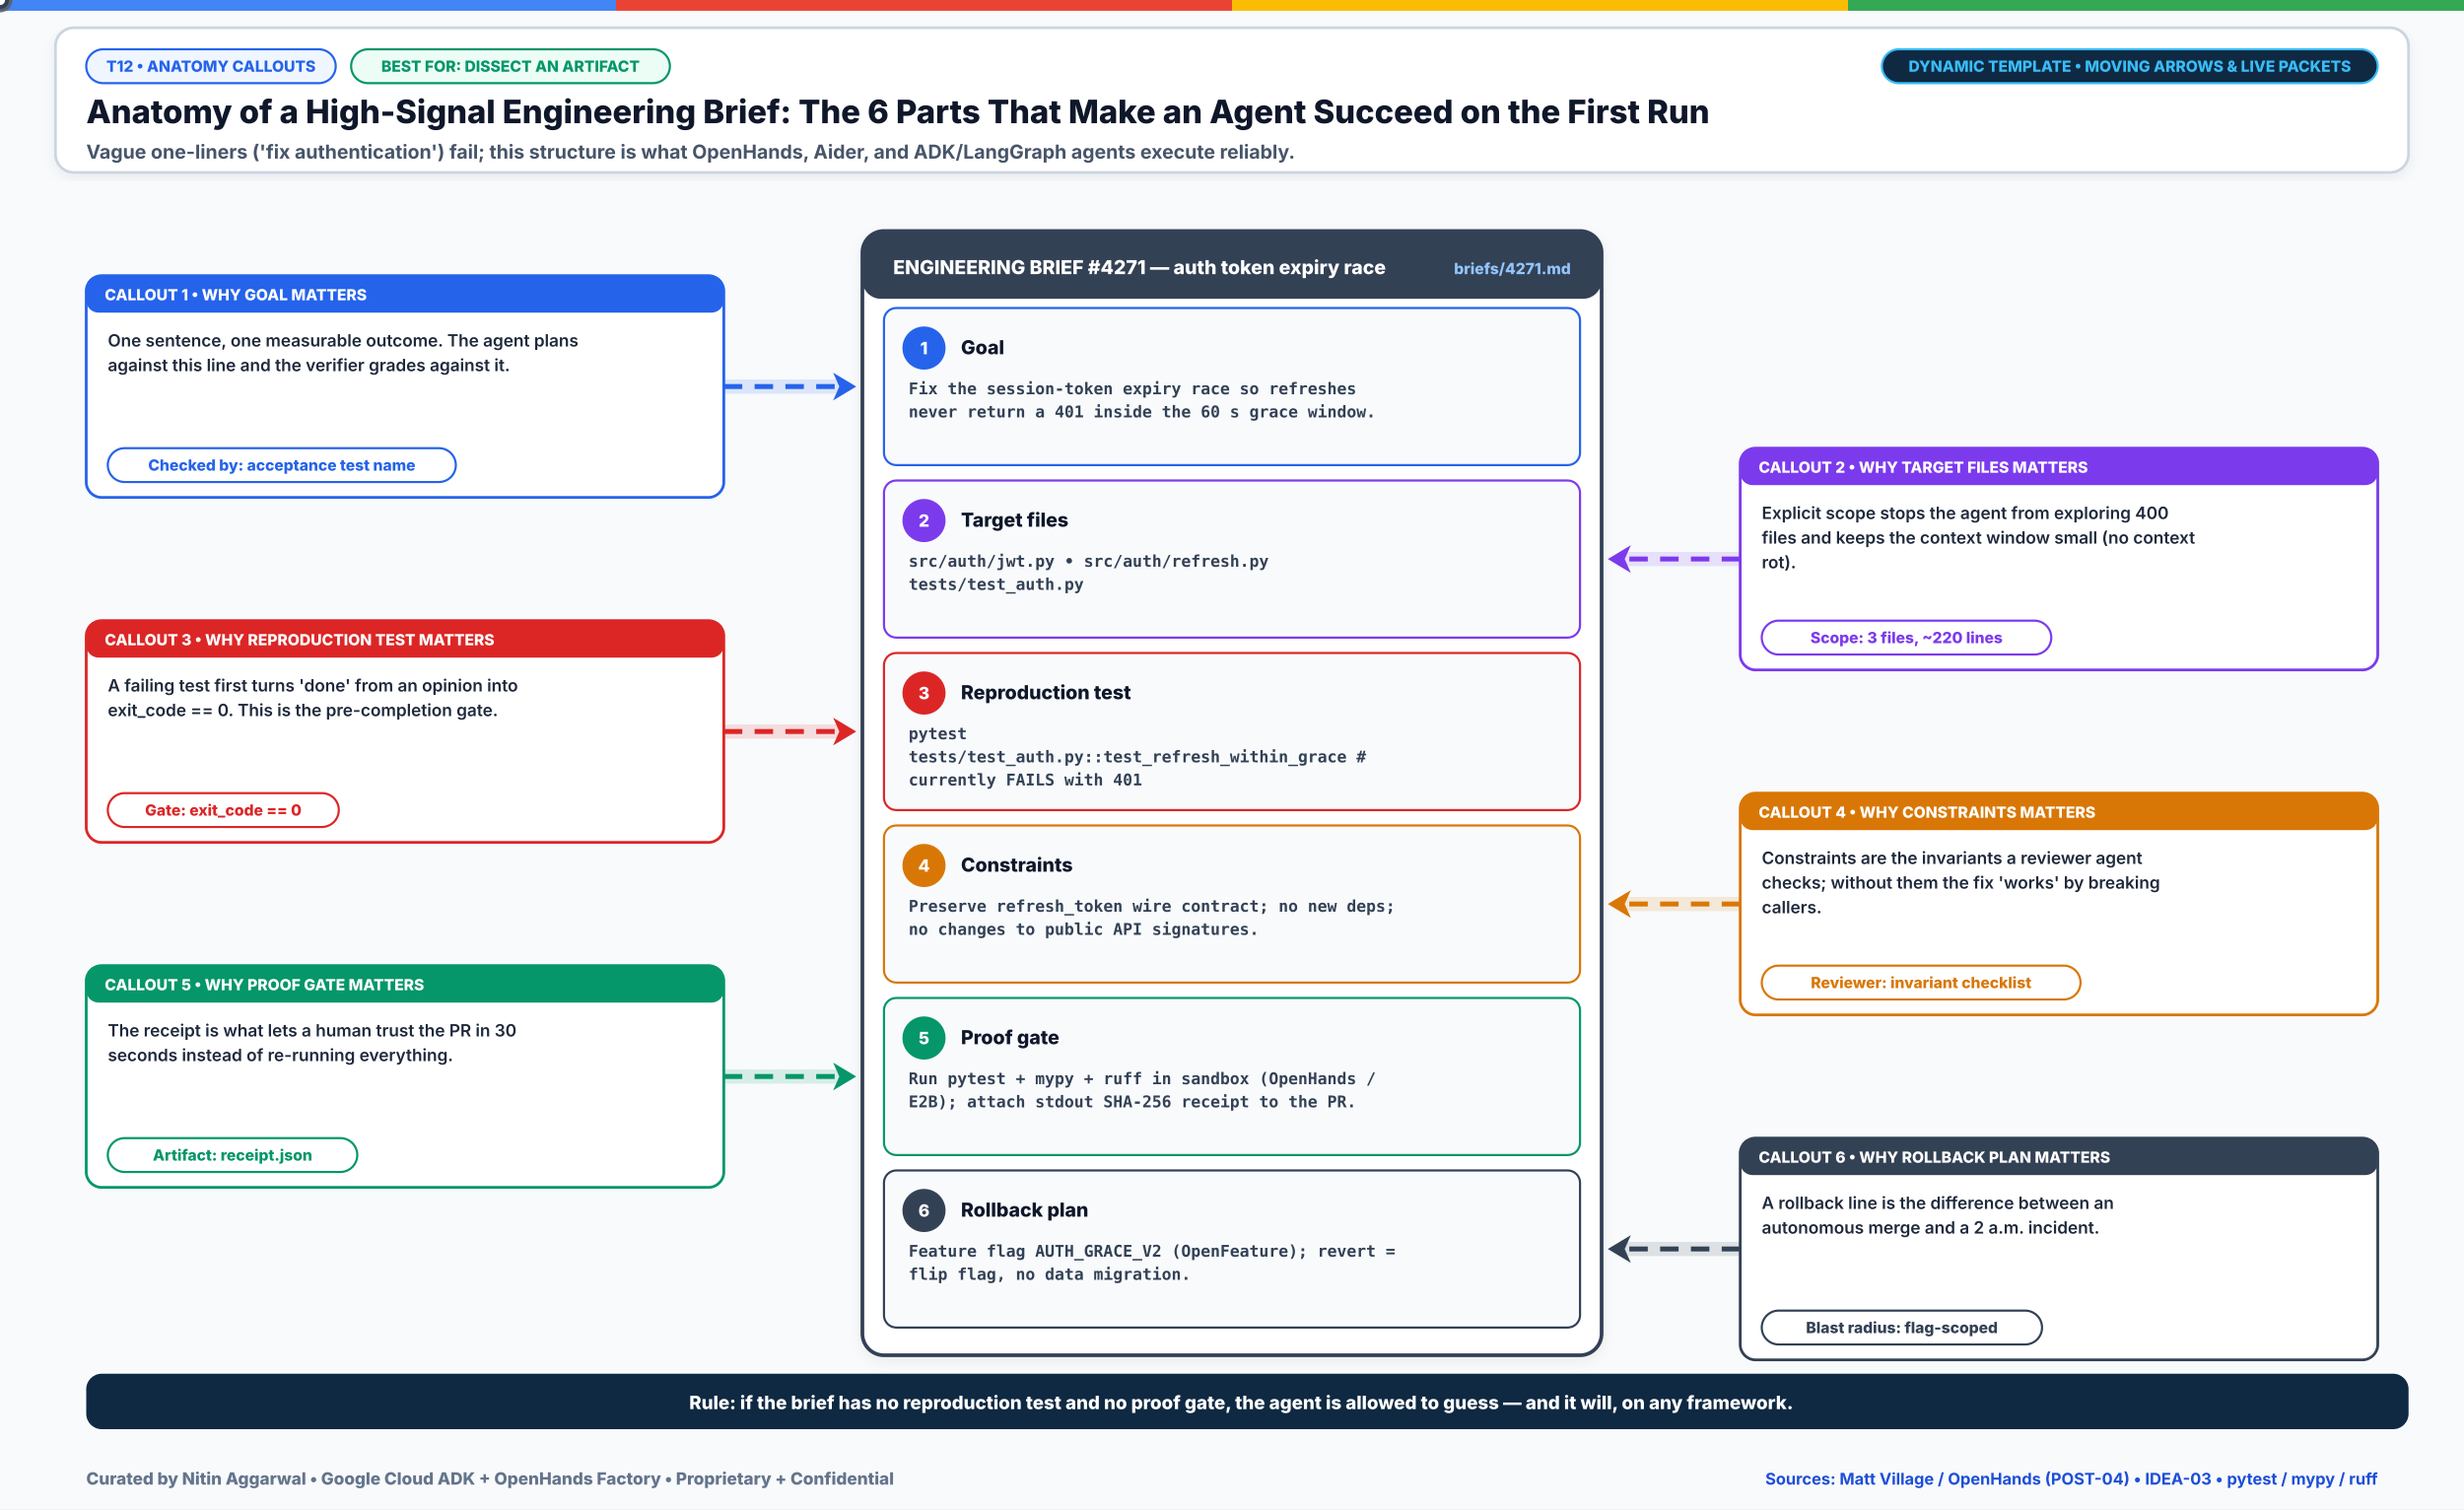
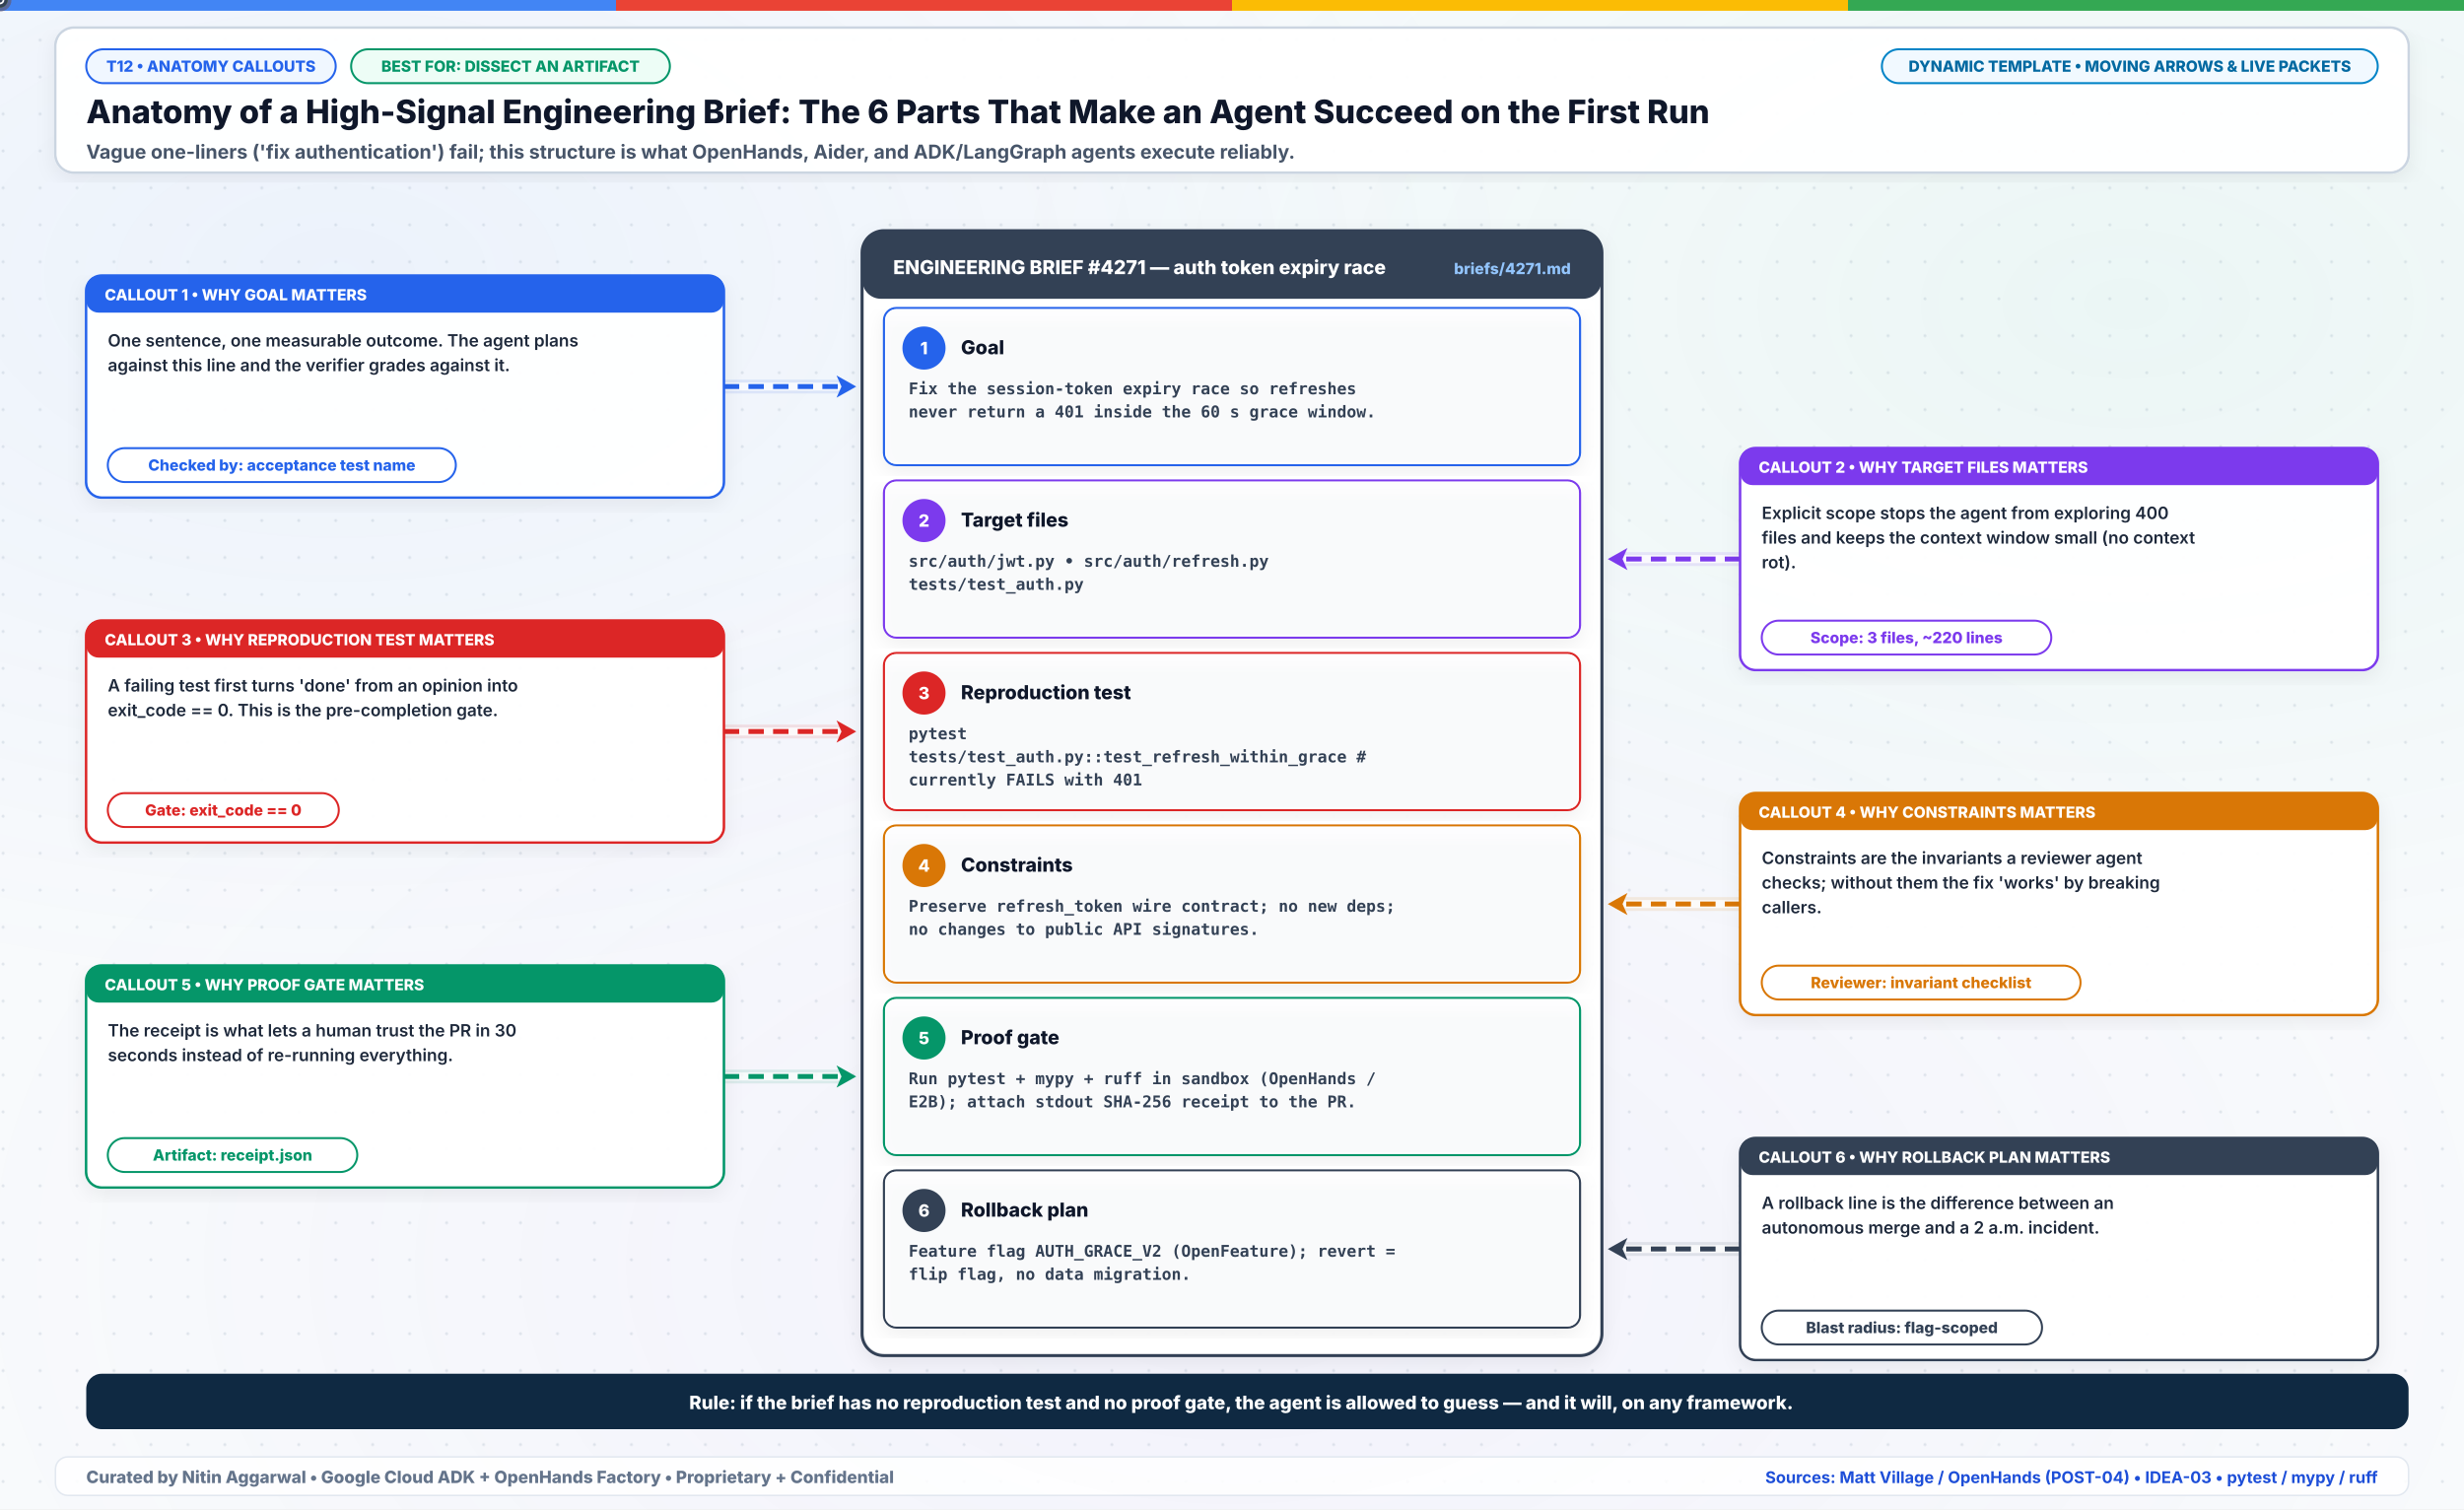
<svg xmlns="http://www.w3.org/2000/svg" viewBox="0 0 1600 980" width="1600" height="980">
  <defs>
-     <filter id="shadow" x="-2%" y="-2%" width="104%" height="108%">
-       <feDropShadow dx="0" dy="3" stdDeviation="4" flood-color="#0F172A" flood-opacity="0.06" />
+     <filter id="shadow" x="-3%" y="-3%" width="106%" height="110%">
+       <feDropShadow dx="0" dy="4" stdDeviation="6" flood-color="#0F172A" flood-opacity="0.065" />
    </filter>
+     <linearGradient id="glassCardGrad" x1="0" y1="0" x2="0" y2="1">
+       <stop offset="0%" stop-color="#FFFFFF" stop-opacity="0.96" />
+       <stop offset="100%" stop-color="#F8FAFC" stop-opacity="0.90" />
+     </linearGradient>
+     <linearGradient id="glassSheen" x1="0" y1="0" x2="0" y2="1">
+       <stop offset="0%" stop-color="#FFFFFF" stop-opacity="0.72" />
+       <stop offset="100%" stop-color="#FFFFFF" stop-opacity="0.0" />
+     </linearGradient>
+     <radialGradient id="meshBlue" cx="14%" cy="18%" r="48%">
+       <stop offset="0%" stop-color="#4285F4" stop-opacity="0.065" />
+       <stop offset="100%" stop-color="#4285F4" stop-opacity="0.0" />
+     </radialGradient>
+     <radialGradient id="meshEmerald" cx="86%" cy="20%" r="46%">
+       <stop offset="0%" stop-color="#10B981" stop-opacity="0.055" />
+       <stop offset="100%" stop-color="#10B981" stop-opacity="0.0" />
+     </radialGradient>
+     <radialGradient id="meshViolet" cx="50%" cy="84%" r="52%">
+       <stop offset="0%" stop-color="#8B5CF6" stop-opacity="0.048" />
+       <stop offset="100%" stop-color="#8B5CF6" stop-opacity="0.0" />
+     </radialGradient>
+     <pattern id="archGrid" width="24" height="24" patternUnits="userSpaceOnUse">
+       <circle cx="2" cy="2" r="1" fill="#94A3B8" fill-opacity="0.22" />
+     </pattern>
    <style>
@keyframes flowDash { from { stroke-dashoffset: 40; } to { stroke-dashoffset: 0; } }
.flow-line { animation: flowDash 1.0s linear infinite; }
@keyframes pulseStroke { 0%,100% { stroke-width: 2.4px; } 50% { stroke-width: 5px; } }
.pulse { animation: pulseStroke 2.2s ease-in-out infinite; }
@keyframes blink { 0%,100% { opacity: 1; } 50% { opacity: 0.35; } }
.blink { animation: blink 1.4s ease-in-out infinite; }
@keyframes growX { from { transform: scaleX(0.02); } to { transform: scaleX(1); } }
.grow-x { transform-box: fill-box; transform-origin: left center; animation: growX 1.5s ease-out 0.2s both; }
@keyframes breathe { 0%,100% { transform: scale(1); } 50% { transform: scale(1.05); } }
.breathe { transform-box: fill-box; transform-origin: center; animation: breathe 2.6s ease-in-out infinite; }
</style>
  </defs>
  <rect x="0.0" y="0.0" width="1600.0" height="980.0" rx="0" fill="#F8FAFC" />
+   <rect x="0" y="0" width="1600" height="980" fill="url(#meshBlue)" />
+   <rect x="0" y="0" width="1600" height="980" fill="url(#meshEmerald)" />
+   <rect x="0" y="0" width="1600" height="980" fill="url(#meshViolet)" />
+   <rect x="0" y="0" width="1600" height="980" fill="url(#archGrid)" />
  <rect x="0.0" y="0.0" width="400.0" height="7.0" rx="0" fill="#4285F4" />
  <rect x="400.0" y="0.0" width="400.0" height="7.0" rx="0" fill="#EA4335" />
  <rect x="800.0" y="0.0" width="400.0" height="7.0" rx="0" fill="#FBBC04" />
  <rect x="1200.0" y="0.0" width="400.0" height="7.0" rx="0" fill="#34A853" />
-   <rect x="36.0" y="18.0" width="1528.0" height="94.0" rx="12" fill="#FFFFFF" stroke="#CBD5E1" stroke-width="1.8" filter="url(#shadow)" />
-   <rect x="56.0" y="32.0" width="162" height="22" rx="11.0" fill="#EFF6FF" stroke="#2563EB" stroke-width="1.4" />
+   <rect x="36.0" y="18.0" width="1528.0" height="94.0" rx="12" fill="#FFFFFF" stroke="#CBD5E1" stroke-width="1.8" filter="url(#shadow)" fill-opacity="0.96" />
+   <rect x="37.2" y="19.2" width="1525.6" height="91.6" rx="10.8" fill="none" stroke="#FFFFFF" stroke-opacity="0.82" stroke-width="1" />
+   <rect x="38.0" y="19.8" width="1524.0" height="11.3" rx="9.8" fill="url(#glassSheen)" pointer-events="none" />
+   <rect x="56.0" y="32.0" width="162" height="22" rx="11.0" fill="#EFF6FF" fill-opacity="0.98" stroke="#2563EB" stroke-width="1.3" />
  <text x="137.0" y="46.6" font-family="Inter, -apple-system, Helvetica, Arial, sans-serif" font-size="10" font-weight="800" fill="#2563EB" text-anchor="middle">T12 • ANATOMY CALLOUTS</text>
-   <rect x="228.0" y="32.0" width="207" height="22" rx="11.0" fill="#ECFDF5" stroke="#059669" stroke-width="1.4" />
+   <rect x="228.0" y="32.0" width="207" height="22" rx="11.0" fill="#ECFDF5" fill-opacity="0.98" stroke="#059669" stroke-width="1.3" />
  <text x="331.5" y="46.6" font-family="Inter, -apple-system, Helvetica, Arial, sans-serif" font-size="10" font-weight="800" fill="#059669" text-anchor="middle">BEST FOR: DISSECT AN ARTIFACT</text>
-   <rect x="1222.0" y="32.0" width="322" height="22" rx="11.0" fill="#0F2942" stroke="#38BDF8" stroke-width="1.4" />
-   <text x="1383.0" y="46.6" font-family="Inter, -apple-system, Helvetica, Arial, sans-serif" font-size="10" font-weight="800" fill="#38BDF8" text-anchor="middle">DYNAMIC TEMPLATE • MOVING ARROWS &amp; LIVE PACKETS</text>
+   <rect x="1222.0" y="32.0" width="322" height="22" rx="11.0" fill="#F0F9FF" fill-opacity="0.98" stroke="#0284C7" stroke-width="1.3" />
+   <text x="1383.0" y="46.6" font-family="Inter, -apple-system, Helvetica, Arial, sans-serif" font-size="10" font-weight="800" fill="#0369A1" text-anchor="middle">DYNAMIC TEMPLATE • MOVING ARROWS &amp; LIVE PACKETS</text>
  <text x="56.0" y="80.0" font-family="Inter, -apple-system, Helvetica, Arial, sans-serif" font-size="21" font-weight="800" fill="#0F172A" text-anchor="start">Anatomy of a High-Signal Engineering Brief: The 6 Parts That Make an Agent Succeed on the First Run</text>
  <text x="56.0" y="103.0" font-family="Inter, -apple-system, Helvetica, Arial, sans-serif" font-size="12.5" font-weight="700" fill="#475569" text-anchor="start">Vague one-liners ('fix authentication') fail; this structure is what OpenHands, Aider, and ADK/LangGraph agents execute reliably.</text>
-   <rect x="560.0" y="150.0" width="480.0" height="730.0" rx="14" fill="#FFFFFF" stroke="#334155" stroke-width="2.4" filter="url(#shadow)" />
+   <rect x="560.0" y="150.0" width="480.0" height="730.0" rx="14" fill="#FFFFFF" stroke="#334155" stroke-width="2.4" filter="url(#shadow)" fill-opacity="0.96" />
+   <rect x="561.2" y="151.2" width="477.6" height="727.6" rx="12.8" fill="none" stroke="#FFFFFF" stroke-opacity="0.82" stroke-width="1" />
+   <rect x="562.0" y="151.8" width="476.0" height="14.0" rx="11.8" fill="url(#glassSheen)" pointer-events="none" />
  <rect x="560.0" y="150.0" width="480.0" height="44.0" rx="12" fill="#334155" />
  <text x="580.0" y="178.0" font-family="Inter, -apple-system, Helvetica, Arial, sans-serif" font-size="12.5" font-weight="800" fill="#FFFFFF" text-anchor="start">ENGINEERING BRIEF #4271 — auth token expiry race</text>
  <text x="1020.0" y="178.0" font-family="Inter, -apple-system, Helvetica, Arial, sans-serif" font-size="10" font-weight="800" fill="#93C5FD" text-anchor="end">briefs/4271.md</text>
-   <rect x="574.0" y="200.0" width="452.0" height="102.0" rx="8" fill="#F8FAFC" stroke="#2563EB" stroke-width="1.4" />
+   <rect x="574.0" y="200.0" width="452.0" height="102.0" rx="8" fill="#F8FAFC" stroke="#2563EB" stroke-width="1.4" filter="url(#shadow)" fill-opacity="0.96" />
+   <rect x="575.2" y="201.2" width="449.6" height="99.6" rx="6.8" fill="none" stroke="#FFFFFF" stroke-opacity="0.82" stroke-width="1" />
+   <rect x="576.0" y="201.8" width="448.0" height="12.2" rx="5.8" fill="url(#glassSheen)" pointer-events="none" />
  <circle cx="600" cy="226" r="14" fill="#2563EB" />
  <text x="600.0" y="230.0" font-family="Inter, -apple-system, Helvetica, Arial, sans-serif" font-size="11" font-weight="800" fill="#FFFFFF" text-anchor="middle">1</text>
  <text x="624.0" y="230.0" font-family="Inter, -apple-system, Helvetica, Arial, sans-serif" font-size="12.5" font-weight="800" fill="#0F172A" text-anchor="start">Goal</text>
  <text x="590.0" y="256.0" font-family="ui-monospace, SFMono-Regular, Menlo, monospace" font-size="10.5" font-weight="700" fill="#334155" text-anchor="start">Fix the session-token expiry race so refreshes</text>
  <text x="590.0" y="271.0" font-family="ui-monospace, SFMono-Regular, Menlo, monospace" font-size="10.5" font-weight="700" fill="#334155" text-anchor="start">never return a 401 inside the 60 s grace window.</text>
-   <path d="M 470.0 251.0 L 546.0 251.0" fill="none" stroke="#2563EB" stroke-opacity="0.14" stroke-width="9.2" stroke-linecap="round" stroke-linejoin="round" />
-   <path d="M 470.0 251.0 L 546.0 251.0" class="flow-line" fill="none" stroke="#2563EB" stroke-width="3.2" stroke-linejoin="round" stroke-dasharray="12 8" stroke-dashoffset="0.0" />
-   <polygon points="0,0 -15,-9 -11,0 -15,9" fill="#2563EB" transform="translate(556.0 251.0) rotate(0.0)" />
-   <g>
-     <circle r="8" fill="#2563EB" fill-opacity="0.26" />
-     <circle r="4.6" fill="#FFFFFF" stroke="#2563EB" stroke-width="2.6" />
+   <path d="M 470.0 251.0 L 546.0 251.0" fill="none" stroke="#2563EB" stroke-opacity="0.11" stroke-width="9.0" stroke-linecap="round" stroke-linejoin="round" />
+   <path d="M 470.0 251.0 L 546.0 251.0" fill="none" stroke="#FFFFFF" stroke-opacity="0.80" stroke-width="5.2" stroke-linecap="round" stroke-linejoin="round" />
+   <path d="M 470.0 251.0 L 546.0 251.0" class="flow-line" fill="none" stroke="#2563EB" stroke-width="3.2" stroke-linejoin="round" stroke-dasharray="10 6" stroke-dashoffset="0.0" />
+   <polygon points="556.0,251.0 543.2,243.8 546.4,251.0 543.2,258.2" fill="#2563EB" />
+   <g>
+     <circle r="7.4" fill="#2563EB" fill-opacity="0.15" />
+     <circle r="5.0" fill="#2563EB" fill-opacity="0.28" />
+     <circle r="3.8" fill="#FFFFFF" stroke="#2563EB" stroke-width="2.0" />
+     <circle r="1.7" fill="#2563EB" />
    <animateMotion dur="1.40s" begin="-0.00s" repeatCount="indefinite" path="M 470.0 251.0 L 546.0 251.0" />
  </g>
-   <rect x="56.0" y="179.0" width="414.0" height="144.0" rx="10" fill="#FFFFFF" stroke="#2563EB" stroke-width="1.8" />
+   <rect x="56.0" y="179.0" width="414.0" height="144.0" rx="10" fill="#FFFFFF" stroke="#2563EB" stroke-width="1.8" filter="url(#shadow)" fill-opacity="0.96" />
+   <rect x="57.2" y="180.2" width="411.6" height="141.6" rx="8.8" fill="none" stroke="#FFFFFF" stroke-opacity="0.82" stroke-width="1" />
+   <rect x="58.0" y="180.8" width="410.0" height="14.0" rx="7.8" fill="url(#glassSheen)" pointer-events="none" />
  <rect x="56.0" y="179.0" width="414.0" height="24.0" rx="8" fill="#2563EB" />
  <text x="68.0" y="195.0" font-family="Inter, -apple-system, Helvetica, Arial, sans-serif" font-size="10" font-weight="800" fill="#FFFFFF" text-anchor="start">CALLOUT 1 • WHY GOAL MATTERS</text>
  <text x="70.0" y="225.0" font-family="Inter, -apple-system, Helvetica, Arial, sans-serif" font-size="11" font-weight="600" fill="#1E293B" text-anchor="start">One sentence, one measurable outcome. The agent plans</text>
  <text x="70.0" y="241.0" font-family="Inter, -apple-system, Helvetica, Arial, sans-serif" font-size="11" font-weight="600" fill="#1E293B" text-anchor="start">against this line and the verifier grades against it.</text>
-   <rect x="70.0" y="291.0" width="226" height="22" rx="11.0" fill="#FFFFFF" stroke="#2563EB" stroke-width="1.4" />
+   <rect x="70.0" y="291.0" width="226" height="22" rx="11.0" fill="#FFFFFF" fill-opacity="0.98" stroke="#2563EB" stroke-width="1.3" />
  <text x="183.0" y="305.6" font-family="Inter, -apple-system, Helvetica, Arial, sans-serif" font-size="10" font-weight="800" fill="#2563EB" text-anchor="middle">Checked by: acceptance test name</text>
-   <rect x="574.0" y="312.0" width="452.0" height="102.0" rx="8" fill="#F8FAFC" stroke="#7C3AED" stroke-width="1.4" />
+   <rect x="574.0" y="312.0" width="452.0" height="102.0" rx="8" fill="#F8FAFC" stroke="#7C3AED" stroke-width="1.4" filter="url(#shadow)" fill-opacity="0.96" />
+   <rect x="575.2" y="313.2" width="449.6" height="99.6" rx="6.8" fill="none" stroke="#FFFFFF" stroke-opacity="0.82" stroke-width="1" />
+   <rect x="576.0" y="313.8" width="448.0" height="12.2" rx="5.8" fill="url(#glassSheen)" pointer-events="none" />
  <circle cx="600" cy="338" r="14" fill="#7C3AED" />
  <text x="600.0" y="342.0" font-family="Inter, -apple-system, Helvetica, Arial, sans-serif" font-size="11" font-weight="800" fill="#FFFFFF" text-anchor="middle">2</text>
  <text x="624.0" y="342.0" font-family="Inter, -apple-system, Helvetica, Arial, sans-serif" font-size="12.5" font-weight="800" fill="#0F172A" text-anchor="start">Target files</text>
  <text x="590.0" y="368.0" font-family="ui-monospace, SFMono-Regular, Menlo, monospace" font-size="10.5" font-weight="700" fill="#334155" text-anchor="start">src/auth/jwt.py  •  src/auth/refresh.py</text>
  <text x="590.0" y="383.0" font-family="ui-monospace, SFMono-Regular, Menlo, monospace" font-size="10.5" font-weight="700" fill="#334155" text-anchor="start">tests/test_auth.py</text>
-   <path d="M 1130.0 363.0 L 1054.0 363.0" fill="none" stroke="#7C3AED" stroke-opacity="0.14" stroke-width="9.2" stroke-linecap="round" stroke-linejoin="round" />
-   <path d="M 1130.0 363.0 L 1054.0 363.0" class="flow-line" fill="none" stroke="#7C3AED" stroke-width="3.2" stroke-linejoin="round" stroke-dasharray="12 8" stroke-dashoffset="0.0" />
-   <polygon points="0,0 -15,-9 -11,0 -15,9" fill="#7C3AED" transform="translate(1044.0 363.0) rotate(180.0)" />
-   <g>
-     <circle r="8" fill="#7C3AED" fill-opacity="0.26" />
-     <circle r="4.6" fill="#FFFFFF" stroke="#7C3AED" stroke-width="2.6" />
+   <path d="M 1130.0 363.0 L 1054.0 363.0" fill="none" stroke="#7C3AED" stroke-opacity="0.11" stroke-width="9.0" stroke-linecap="round" stroke-linejoin="round" />
+   <path d="M 1130.0 363.0 L 1054.0 363.0" fill="none" stroke="#FFFFFF" stroke-opacity="0.80" stroke-width="5.2" stroke-linecap="round" stroke-linejoin="round" />
+   <path d="M 1130.0 363.0 L 1054.0 363.0" class="flow-line" fill="none" stroke="#7C3AED" stroke-width="3.2" stroke-linejoin="round" stroke-dasharray="10 6" stroke-dashoffset="0.0" />
+   <polygon points="1044.0,363.0 1056.8,370.2 1053.6,363.0 1056.8,355.8" fill="#7C3AED" />
+   <g>
+     <circle r="7.4" fill="#7C3AED" fill-opacity="0.15" />
+     <circle r="5.0" fill="#7C3AED" fill-opacity="0.28" />
+     <circle r="3.8" fill="#FFFFFF" stroke="#7C3AED" stroke-width="2.0" />
+     <circle r="1.7" fill="#7C3AED" />
    <animateMotion dur="1.40s" begin="-0.00s" repeatCount="indefinite" path="M 1130.0 363.0 L 1054.0 363.0" />
  </g>
-   <rect x="1130.0" y="291.0" width="414.0" height="144.0" rx="10" fill="#FFFFFF" stroke="#7C3AED" stroke-width="1.8" />
+   <rect x="1130.0" y="291.0" width="414.0" height="144.0" rx="10" fill="#FFFFFF" stroke="#7C3AED" stroke-width="1.8" filter="url(#shadow)" fill-opacity="0.96" />
+   <rect x="1131.2" y="292.2" width="411.6" height="141.6" rx="8.8" fill="none" stroke="#FFFFFF" stroke-opacity="0.82" stroke-width="1" />
+   <rect x="1132.0" y="292.8" width="410.0" height="14.0" rx="7.8" fill="url(#glassSheen)" pointer-events="none" />
  <rect x="1130.0" y="291.0" width="414.0" height="24.0" rx="8" fill="#7C3AED" />
  <text x="1142.0" y="307.0" font-family="Inter, -apple-system, Helvetica, Arial, sans-serif" font-size="10" font-weight="800" fill="#FFFFFF" text-anchor="start">CALLOUT 2 • WHY TARGET FILES MATTERS</text>
  <text x="1144.0" y="337.0" font-family="Inter, -apple-system, Helvetica, Arial, sans-serif" font-size="11" font-weight="600" fill="#1E293B" text-anchor="start">Explicit scope stops the agent from exploring 400</text>
  <text x="1144.0" y="353.0" font-family="Inter, -apple-system, Helvetica, Arial, sans-serif" font-size="11" font-weight="600" fill="#1E293B" text-anchor="start">files and keeps the context window small (no context</text>
  <text x="1144.0" y="369.0" font-family="Inter, -apple-system, Helvetica, Arial, sans-serif" font-size="11" font-weight="600" fill="#1E293B" text-anchor="start">rot).</text>
-   <rect x="1144.0" y="403.0" width="188" height="22" rx="11.0" fill="#FFFFFF" stroke="#7C3AED" stroke-width="1.4" />
+   <rect x="1144.0" y="403.0" width="188" height="22" rx="11.0" fill="#FFFFFF" fill-opacity="0.98" stroke="#7C3AED" stroke-width="1.3" />
  <text x="1238.0" y="417.6" font-family="Inter, -apple-system, Helvetica, Arial, sans-serif" font-size="10" font-weight="800" fill="#7C3AED" text-anchor="middle">Scope: 3 files, ~220 lines</text>
-   <rect x="574.0" y="424.0" width="452.0" height="102.0" rx="8" fill="#F8FAFC" stroke="#DC2626" stroke-width="1.4" />
+   <rect x="574.0" y="424.0" width="452.0" height="102.0" rx="8" fill="#F8FAFC" stroke="#DC2626" stroke-width="1.4" filter="url(#shadow)" fill-opacity="0.96" />
+   <rect x="575.2" y="425.2" width="449.6" height="99.6" rx="6.8" fill="none" stroke="#FFFFFF" stroke-opacity="0.82" stroke-width="1" />
+   <rect x="576.0" y="425.8" width="448.0" height="12.2" rx="5.8" fill="url(#glassSheen)" pointer-events="none" />
  <circle cx="600" cy="450" r="14" fill="#DC2626" />
  <text x="600.0" y="454.0" font-family="Inter, -apple-system, Helvetica, Arial, sans-serif" font-size="11" font-weight="800" fill="#FFFFFF" text-anchor="middle">3</text>
  <text x="624.0" y="454.0" font-family="Inter, -apple-system, Helvetica, Arial, sans-serif" font-size="12.5" font-weight="800" fill="#0F172A" text-anchor="start">Reproduction test</text>
  <text x="590.0" y="480.0" font-family="ui-monospace, SFMono-Regular, Menlo, monospace" font-size="10.5" font-weight="700" fill="#334155" text-anchor="start">pytest</text>
  <text x="590.0" y="495.0" font-family="ui-monospace, SFMono-Regular, Menlo, monospace" font-size="10.5" font-weight="700" fill="#334155" text-anchor="start">tests/test_auth.py::test_refresh_within_grace #</text>
  <text x="590.0" y="510.0" font-family="ui-monospace, SFMono-Regular, Menlo, monospace" font-size="10.5" font-weight="700" fill="#334155" text-anchor="start">currently FAILS with 401</text>
-   <path d="M 470.0 475.0 L 546.0 475.0" fill="none" stroke="#DC2626" stroke-opacity="0.14" stroke-width="9.2" stroke-linecap="round" stroke-linejoin="round" />
-   <path d="M 470.0 475.0 L 546.0 475.0" class="flow-line" fill="none" stroke="#DC2626" stroke-width="3.2" stroke-linejoin="round" stroke-dasharray="12 8" stroke-dashoffset="0.0" />
-   <polygon points="0,0 -15,-9 -11,0 -15,9" fill="#DC2626" transform="translate(556.0 475.0) rotate(0.0)" />
-   <g>
-     <circle r="8" fill="#DC2626" fill-opacity="0.26" />
-     <circle r="4.6" fill="#FFFFFF" stroke="#DC2626" stroke-width="2.6" />
+   <path d="M 470.0 475.0 L 546.0 475.0" fill="none" stroke="#DC2626" stroke-opacity="0.11" stroke-width="9.0" stroke-linecap="round" stroke-linejoin="round" />
+   <path d="M 470.0 475.0 L 546.0 475.0" fill="none" stroke="#FFFFFF" stroke-opacity="0.80" stroke-width="5.2" stroke-linecap="round" stroke-linejoin="round" />
+   <path d="M 470.0 475.0 L 546.0 475.0" class="flow-line" fill="none" stroke="#DC2626" stroke-width="3.2" stroke-linejoin="round" stroke-dasharray="10 6" stroke-dashoffset="0.0" />
+   <polygon points="556.0,475.0 543.2,467.8 546.4,475.0 543.2,482.2" fill="#DC2626" />
+   <g>
+     <circle r="7.4" fill="#DC2626" fill-opacity="0.15" />
+     <circle r="5.0" fill="#DC2626" fill-opacity="0.28" />
+     <circle r="3.8" fill="#FFFFFF" stroke="#DC2626" stroke-width="2.0" />
+     <circle r="1.7" fill="#DC2626" />
    <animateMotion dur="1.40s" begin="-0.00s" repeatCount="indefinite" path="M 470.0 475.0 L 546.0 475.0" />
  </g>
-   <rect x="56.0" y="403.0" width="414.0" height="144.0" rx="10" fill="#FFFFFF" stroke="#DC2626" stroke-width="1.8" />
+   <rect x="56.0" y="403.0" width="414.0" height="144.0" rx="10" fill="#FFFFFF" stroke="#DC2626" stroke-width="1.8" filter="url(#shadow)" fill-opacity="0.96" />
+   <rect x="57.2" y="404.2" width="411.6" height="141.6" rx="8.8" fill="none" stroke="#FFFFFF" stroke-opacity="0.82" stroke-width="1" />
+   <rect x="58.0" y="404.8" width="410.0" height="14.0" rx="7.8" fill="url(#glassSheen)" pointer-events="none" />
  <rect x="56.0" y="403.0" width="414.0" height="24.0" rx="8" fill="#DC2626" />
  <text x="68.0" y="419.0" font-family="Inter, -apple-system, Helvetica, Arial, sans-serif" font-size="10" font-weight="800" fill="#FFFFFF" text-anchor="start">CALLOUT 3 • WHY REPRODUCTION TEST MATTERS</text>
  <text x="70.0" y="449.0" font-family="Inter, -apple-system, Helvetica, Arial, sans-serif" font-size="11" font-weight="600" fill="#1E293B" text-anchor="start">A failing test first turns 'done' from an opinion into</text>
  <text x="70.0" y="465.0" font-family="Inter, -apple-system, Helvetica, Arial, sans-serif" font-size="11" font-weight="600" fill="#1E293B" text-anchor="start">exit_code == 0. This is the pre-completion gate.</text>
-   <rect x="70.0" y="515.0" width="150" height="22" rx="11.0" fill="#FFFFFF" stroke="#DC2626" stroke-width="1.4" />
+   <rect x="70.0" y="515.0" width="150" height="22" rx="11.0" fill="#FFFFFF" fill-opacity="0.98" stroke="#DC2626" stroke-width="1.3" />
  <text x="145.0" y="529.6" font-family="Inter, -apple-system, Helvetica, Arial, sans-serif" font-size="10" font-weight="800" fill="#DC2626" text-anchor="middle">Gate: exit_code == 0</text>
-   <rect x="574.0" y="536.0" width="452.0" height="102.0" rx="8" fill="#F8FAFC" stroke="#D97706" stroke-width="1.4" />
+   <rect x="574.0" y="536.0" width="452.0" height="102.0" rx="8" fill="#F8FAFC" stroke="#D97706" stroke-width="1.4" filter="url(#shadow)" fill-opacity="0.96" />
+   <rect x="575.2" y="537.2" width="449.6" height="99.6" rx="6.8" fill="none" stroke="#FFFFFF" stroke-opacity="0.82" stroke-width="1" />
+   <rect x="576.0" y="537.8" width="448.0" height="12.2" rx="5.8" fill="url(#glassSheen)" pointer-events="none" />
  <circle cx="600" cy="562" r="14" fill="#D97706" />
  <text x="600.0" y="566.0" font-family="Inter, -apple-system, Helvetica, Arial, sans-serif" font-size="11" font-weight="800" fill="#FFFFFF" text-anchor="middle">4</text>
  <text x="624.0" y="566.0" font-family="Inter, -apple-system, Helvetica, Arial, sans-serif" font-size="12.5" font-weight="800" fill="#0F172A" text-anchor="start">Constraints</text>
  <text x="590.0" y="592.0" font-family="ui-monospace, SFMono-Regular, Menlo, monospace" font-size="10.5" font-weight="700" fill="#334155" text-anchor="start">Preserve refresh_token wire contract; no new deps;</text>
  <text x="590.0" y="607.0" font-family="ui-monospace, SFMono-Regular, Menlo, monospace" font-size="10.5" font-weight="700" fill="#334155" text-anchor="start">no changes to public API signatures.</text>
-   <path d="M 1130.0 587.0 L 1054.0 587.0" fill="none" stroke="#D97706" stroke-opacity="0.14" stroke-width="9.2" stroke-linecap="round" stroke-linejoin="round" />
-   <path d="M 1130.0 587.0 L 1054.0 587.0" class="flow-line" fill="none" stroke="#D97706" stroke-width="3.2" stroke-linejoin="round" stroke-dasharray="12 8" stroke-dashoffset="0.0" />
-   <polygon points="0,0 -15,-9 -11,0 -15,9" fill="#D97706" transform="translate(1044.0 587.0) rotate(180.0)" />
-   <g>
-     <circle r="8" fill="#D97706" fill-opacity="0.26" />
-     <circle r="4.6" fill="#FFFFFF" stroke="#D97706" stroke-width="2.6" />
+   <path d="M 1130.0 587.0 L 1054.0 587.0" fill="none" stroke="#D97706" stroke-opacity="0.11" stroke-width="9.0" stroke-linecap="round" stroke-linejoin="round" />
+   <path d="M 1130.0 587.0 L 1054.0 587.0" fill="none" stroke="#FFFFFF" stroke-opacity="0.80" stroke-width="5.2" stroke-linecap="round" stroke-linejoin="round" />
+   <path d="M 1130.0 587.0 L 1054.0 587.0" class="flow-line" fill="none" stroke="#D97706" stroke-width="3.2" stroke-linejoin="round" stroke-dasharray="10 6" stroke-dashoffset="0.0" />
+   <polygon points="1044.0,587.0 1056.8,594.2 1053.6,587.0 1056.8,579.8" fill="#D97706" />
+   <g>
+     <circle r="7.4" fill="#D97706" fill-opacity="0.15" />
+     <circle r="5.0" fill="#D97706" fill-opacity="0.28" />
+     <circle r="3.8" fill="#FFFFFF" stroke="#D97706" stroke-width="2.0" />
+     <circle r="1.7" fill="#D97706" />
    <animateMotion dur="1.40s" begin="-0.00s" repeatCount="indefinite" path="M 1130.0 587.0 L 1054.0 587.0" />
  </g>
-   <rect x="1130.0" y="515.0" width="414.0" height="144.0" rx="10" fill="#FFFFFF" stroke="#D97706" stroke-width="1.8" />
+   <rect x="1130.0" y="515.0" width="414.0" height="144.0" rx="10" fill="#FFFFFF" stroke="#D97706" stroke-width="1.8" filter="url(#shadow)" fill-opacity="0.96" />
+   <rect x="1131.2" y="516.2" width="411.6" height="141.6" rx="8.8" fill="none" stroke="#FFFFFF" stroke-opacity="0.82" stroke-width="1" />
+   <rect x="1132.0" y="516.8" width="410.0" height="14.0" rx="7.8" fill="url(#glassSheen)" pointer-events="none" />
  <rect x="1130.0" y="515.0" width="414.0" height="24.0" rx="8" fill="#D97706" />
  <text x="1142.0" y="531.0" font-family="Inter, -apple-system, Helvetica, Arial, sans-serif" font-size="10" font-weight="800" fill="#FFFFFF" text-anchor="start">CALLOUT 4 • WHY CONSTRAINTS MATTERS</text>
  <text x="1144.0" y="561.0" font-family="Inter, -apple-system, Helvetica, Arial, sans-serif" font-size="11" font-weight="600" fill="#1E293B" text-anchor="start">Constraints are the invariants a reviewer agent</text>
  <text x="1144.0" y="577.0" font-family="Inter, -apple-system, Helvetica, Arial, sans-serif" font-size="11" font-weight="600" fill="#1E293B" text-anchor="start">checks; without them the fix 'works' by breaking</text>
  <text x="1144.0" y="593.0" font-family="Inter, -apple-system, Helvetica, Arial, sans-serif" font-size="11" font-weight="600" fill="#1E293B" text-anchor="start">callers.</text>
-   <rect x="1144.0" y="627.0" width="207" height="22" rx="11.0" fill="#FFFFFF" stroke="#D97706" stroke-width="1.4" />
+   <rect x="1144.0" y="627.0" width="207" height="22" rx="11.0" fill="#FFFFFF" fill-opacity="0.98" stroke="#D97706" stroke-width="1.3" />
  <text x="1247.5" y="641.6" font-family="Inter, -apple-system, Helvetica, Arial, sans-serif" font-size="10" font-weight="800" fill="#D97706" text-anchor="middle">Reviewer: invariant checklist</text>
-   <rect x="574.0" y="648.0" width="452.0" height="102.0" rx="8" fill="#F8FAFC" stroke="#059669" stroke-width="1.4" />
+   <rect x="574.0" y="648.0" width="452.0" height="102.0" rx="8" fill="#F8FAFC" stroke="#059669" stroke-width="1.4" filter="url(#shadow)" fill-opacity="0.96" />
+   <rect x="575.2" y="649.2" width="449.6" height="99.6" rx="6.8" fill="none" stroke="#FFFFFF" stroke-opacity="0.82" stroke-width="1" />
+   <rect x="576.0" y="649.8" width="448.0" height="12.2" rx="5.8" fill="url(#glassSheen)" pointer-events="none" />
  <circle cx="600" cy="674" r="14" fill="#059669" />
  <text x="600.0" y="678.0" font-family="Inter, -apple-system, Helvetica, Arial, sans-serif" font-size="11" font-weight="800" fill="#FFFFFF" text-anchor="middle">5</text>
  <text x="624.0" y="678.0" font-family="Inter, -apple-system, Helvetica, Arial, sans-serif" font-size="12.5" font-weight="800" fill="#0F172A" text-anchor="start">Proof gate</text>
  <text x="590.0" y="704.0" font-family="ui-monospace, SFMono-Regular, Menlo, monospace" font-size="10.5" font-weight="700" fill="#334155" text-anchor="start">Run pytest + mypy + ruff in sandbox (OpenHands /</text>
  <text x="590.0" y="719.0" font-family="ui-monospace, SFMono-Regular, Menlo, monospace" font-size="10.5" font-weight="700" fill="#334155" text-anchor="start">E2B); attach stdout SHA-256 receipt to the PR.</text>
-   <path d="M 470.0 699.0 L 546.0 699.0" fill="none" stroke="#059669" stroke-opacity="0.14" stroke-width="9.2" stroke-linecap="round" stroke-linejoin="round" />
-   <path d="M 470.0 699.0 L 546.0 699.0" class="flow-line" fill="none" stroke="#059669" stroke-width="3.2" stroke-linejoin="round" stroke-dasharray="12 8" stroke-dashoffset="0.0" />
-   <polygon points="0,0 -15,-9 -11,0 -15,9" fill="#059669" transform="translate(556.0 699.0) rotate(0.0)" />
-   <g>
-     <circle r="8" fill="#059669" fill-opacity="0.26" />
-     <circle r="4.6" fill="#FFFFFF" stroke="#059669" stroke-width="2.6" />
+   <path d="M 470.0 699.0 L 546.0 699.0" fill="none" stroke="#059669" stroke-opacity="0.11" stroke-width="9.0" stroke-linecap="round" stroke-linejoin="round" />
+   <path d="M 470.0 699.0 L 546.0 699.0" fill="none" stroke="#FFFFFF" stroke-opacity="0.80" stroke-width="5.2" stroke-linecap="round" stroke-linejoin="round" />
+   <path d="M 470.0 699.0 L 546.0 699.0" class="flow-line" fill="none" stroke="#059669" stroke-width="3.2" stroke-linejoin="round" stroke-dasharray="10 6" stroke-dashoffset="0.0" />
+   <polygon points="556.0,699.0 543.2,691.8 546.4,699.0 543.2,706.2" fill="#059669" />
+   <g>
+     <circle r="7.4" fill="#059669" fill-opacity="0.15" />
+     <circle r="5.0" fill="#059669" fill-opacity="0.28" />
+     <circle r="3.8" fill="#FFFFFF" stroke="#059669" stroke-width="2.0" />
+     <circle r="1.7" fill="#059669" />
    <animateMotion dur="1.40s" begin="-0.00s" repeatCount="indefinite" path="M 470.0 699.0 L 546.0 699.0" />
  </g>
-   <rect x="56.0" y="627.0" width="414.0" height="144.0" rx="10" fill="#FFFFFF" stroke="#059669" stroke-width="1.8" />
+   <rect x="56.0" y="627.0" width="414.0" height="144.0" rx="10" fill="#FFFFFF" stroke="#059669" stroke-width="1.8" filter="url(#shadow)" fill-opacity="0.96" />
+   <rect x="57.2" y="628.2" width="411.6" height="141.6" rx="8.8" fill="none" stroke="#FFFFFF" stroke-opacity="0.82" stroke-width="1" />
+   <rect x="58.0" y="628.8" width="410.0" height="14.0" rx="7.8" fill="url(#glassSheen)" pointer-events="none" />
  <rect x="56.0" y="627.0" width="414.0" height="24.0" rx="8" fill="#059669" />
  <text x="68.0" y="643.0" font-family="Inter, -apple-system, Helvetica, Arial, sans-serif" font-size="10" font-weight="800" fill="#FFFFFF" text-anchor="start">CALLOUT 5 • WHY PROOF GATE MATTERS</text>
  <text x="70.0" y="673.0" font-family="Inter, -apple-system, Helvetica, Arial, sans-serif" font-size="11" font-weight="600" fill="#1E293B" text-anchor="start">The receipt is what lets a human trust the PR in 30</text>
  <text x="70.0" y="689.0" font-family="Inter, -apple-system, Helvetica, Arial, sans-serif" font-size="11" font-weight="600" fill="#1E293B" text-anchor="start">seconds instead of re-running everything.</text>
-   <rect x="70.0" y="739.0" width="162" height="22" rx="11.0" fill="#FFFFFF" stroke="#059669" stroke-width="1.4" />
+   <rect x="70.0" y="739.0" width="162" height="22" rx="11.0" fill="#FFFFFF" fill-opacity="0.98" stroke="#059669" stroke-width="1.3" />
  <text x="151.0" y="753.6" font-family="Inter, -apple-system, Helvetica, Arial, sans-serif" font-size="10" font-weight="800" fill="#059669" text-anchor="middle">Artifact: receipt.json</text>
-   <rect x="574.0" y="760.0" width="452.0" height="102.0" rx="8" fill="#F8FAFC" stroke="#334155" stroke-width="1.4" />
+   <rect x="574.0" y="760.0" width="452.0" height="102.0" rx="8" fill="#F8FAFC" stroke="#334155" stroke-width="1.4" filter="url(#shadow)" fill-opacity="0.96" />
+   <rect x="575.2" y="761.2" width="449.6" height="99.6" rx="6.8" fill="none" stroke="#FFFFFF" stroke-opacity="0.82" stroke-width="1" />
+   <rect x="576.0" y="761.8" width="448.0" height="12.2" rx="5.8" fill="url(#glassSheen)" pointer-events="none" />
  <circle cx="600" cy="786" r="14" fill="#334155" />
  <text x="600.0" y="790.0" font-family="Inter, -apple-system, Helvetica, Arial, sans-serif" font-size="11" font-weight="800" fill="#FFFFFF" text-anchor="middle">6</text>
  <text x="624.0" y="790.0" font-family="Inter, -apple-system, Helvetica, Arial, sans-serif" font-size="12.5" font-weight="800" fill="#0F172A" text-anchor="start">Rollback plan</text>
  <text x="590.0" y="816.0" font-family="ui-monospace, SFMono-Regular, Menlo, monospace" font-size="10.5" font-weight="700" fill="#334155" text-anchor="start">Feature flag AUTH_GRACE_V2 (OpenFeature); revert =</text>
  <text x="590.0" y="831.0" font-family="ui-monospace, SFMono-Regular, Menlo, monospace" font-size="10.5" font-weight="700" fill="#334155" text-anchor="start">flip flag, no data migration.</text>
-   <path d="M 1130.0 811.0 L 1054.0 811.0" fill="none" stroke="#334155" stroke-opacity="0.14" stroke-width="9.2" stroke-linecap="round" stroke-linejoin="round" />
-   <path d="M 1130.0 811.0 L 1054.0 811.0" class="flow-line" fill="none" stroke="#334155" stroke-width="3.2" stroke-linejoin="round" stroke-dasharray="12 8" stroke-dashoffset="0.0" />
-   <polygon points="0,0 -15,-9 -11,0 -15,9" fill="#334155" transform="translate(1044.0 811.0) rotate(180.0)" />
-   <g>
-     <circle r="8" fill="#334155" fill-opacity="0.26" />
-     <circle r="4.6" fill="#FFFFFF" stroke="#334155" stroke-width="2.6" />
+   <path d="M 1130.0 811.0 L 1054.0 811.0" fill="none" stroke="#334155" stroke-opacity="0.11" stroke-width="9.0" stroke-linecap="round" stroke-linejoin="round" />
+   <path d="M 1130.0 811.0 L 1054.0 811.0" fill="none" stroke="#FFFFFF" stroke-opacity="0.80" stroke-width="5.2" stroke-linecap="round" stroke-linejoin="round" />
+   <path d="M 1130.0 811.0 L 1054.0 811.0" class="flow-line" fill="none" stroke="#334155" stroke-width="3.2" stroke-linejoin="round" stroke-dasharray="10 6" stroke-dashoffset="0.0" />
+   <polygon points="1044.0,811.0 1056.8,818.2 1053.6,811.0 1056.8,803.8" fill="#334155" />
+   <g>
+     <circle r="7.4" fill="#334155" fill-opacity="0.15" />
+     <circle r="5.0" fill="#334155" fill-opacity="0.28" />
+     <circle r="3.8" fill="#FFFFFF" stroke="#334155" stroke-width="2.0" />
+     <circle r="1.7" fill="#334155" />
    <animateMotion dur="1.40s" begin="-0.00s" repeatCount="indefinite" path="M 1130.0 811.0 L 1054.0 811.0" />
  </g>
-   <rect x="1130.0" y="739.0" width="414.0" height="144.0" rx="10" fill="#FFFFFF" stroke="#334155" stroke-width="1.8" />
+   <rect x="1130.0" y="739.0" width="414.0" height="144.0" rx="10" fill="#FFFFFF" stroke="#334155" stroke-width="1.8" filter="url(#shadow)" fill-opacity="0.96" />
+   <rect x="1131.2" y="740.2" width="411.6" height="141.6" rx="8.8" fill="none" stroke="#FFFFFF" stroke-opacity="0.82" stroke-width="1" />
+   <rect x="1132.0" y="740.8" width="410.0" height="14.0" rx="7.8" fill="url(#glassSheen)" pointer-events="none" />
  <rect x="1130.0" y="739.0" width="414.0" height="24.0" rx="8" fill="#334155" />
  <text x="1142.0" y="755.0" font-family="Inter, -apple-system, Helvetica, Arial, sans-serif" font-size="10" font-weight="800" fill="#FFFFFF" text-anchor="start">CALLOUT 6 • WHY ROLLBACK PLAN MATTERS</text>
  <text x="1144.0" y="785.0" font-family="Inter, -apple-system, Helvetica, Arial, sans-serif" font-size="11" font-weight="600" fill="#1E293B" text-anchor="start">A rollback line is the difference between an</text>
  <text x="1144.0" y="801.0" font-family="Inter, -apple-system, Helvetica, Arial, sans-serif" font-size="11" font-weight="600" fill="#1E293B" text-anchor="start">autonomous merge and a 2 a.m. incident.</text>
-   <rect x="1144.0" y="851.0" width="182" height="22" rx="11.0" fill="#FFFFFF" stroke="#334155" stroke-width="1.4" />
+   <rect x="1144.0" y="851.0" width="182" height="22" rx="11.0" fill="#FFFFFF" fill-opacity="0.98" stroke="#334155" stroke-width="1.3" />
  <text x="1235.0" y="865.6" font-family="Inter, -apple-system, Helvetica, Arial, sans-serif" font-size="10" font-weight="800" fill="#334155" text-anchor="middle">Blast radius: flag-scoped</text>
  <rect x="56.0" y="892.0" width="1508.0" height="36.0" rx="10" fill="#0F2942" />
  <text x="806.0" y="915.0" font-family="Inter, -apple-system, Helvetica, Arial, sans-serif" font-size="12" font-weight="800" fill="#FFFFFF" text-anchor="middle">Rule: if the brief has no reproduction test and no proof gate, the agent is allowed to guess — and it will, on any framework.</text>
-   <text x="56.0" y="964.0" font-family="Inter, -apple-system, Helvetica, Arial, sans-serif" font-size="11" font-weight="800" fill="#64748B" text-anchor="start">Curated by Nitin Aggarwal  •  Google Cloud ADK + OpenHands Factory  •  Proprietary + Confidential</text>
-   <text x="1544.0" y="964.0" font-family="Inter, -apple-system, Helvetica, Arial, sans-serif" font-size="10.5" font-weight="700" fill="#1D4ED8" text-anchor="end">Sources: Matt Village / OpenHands (POST-04) • IDEA-03 • pytest / mypy / ruff</text>
+   <rect x="36" y="946" width="1528" height="25" rx="8" fill="#FFFFFF" fill-opacity="0.86" stroke="#E2E8F0" stroke-width="1" />
+   <text x="56.0" y="963.0" font-family="Inter, -apple-system, Helvetica, Arial, sans-serif" font-size="11" font-weight="800" fill="#64748B" text-anchor="start">Curated by Nitin Aggarwal  •  Google Cloud ADK + OpenHands Factory  •  Proprietary + Confidential</text>
+   <text x="1544.0" y="963.0" font-family="Inter, -apple-system, Helvetica, Arial, sans-serif" font-size="10.5" font-weight="700" fill="#1D4ED8" text-anchor="end">Sources: Matt Village / OpenHands (POST-04) • IDEA-03 • pytest / mypy / ruff</text>
</svg>
